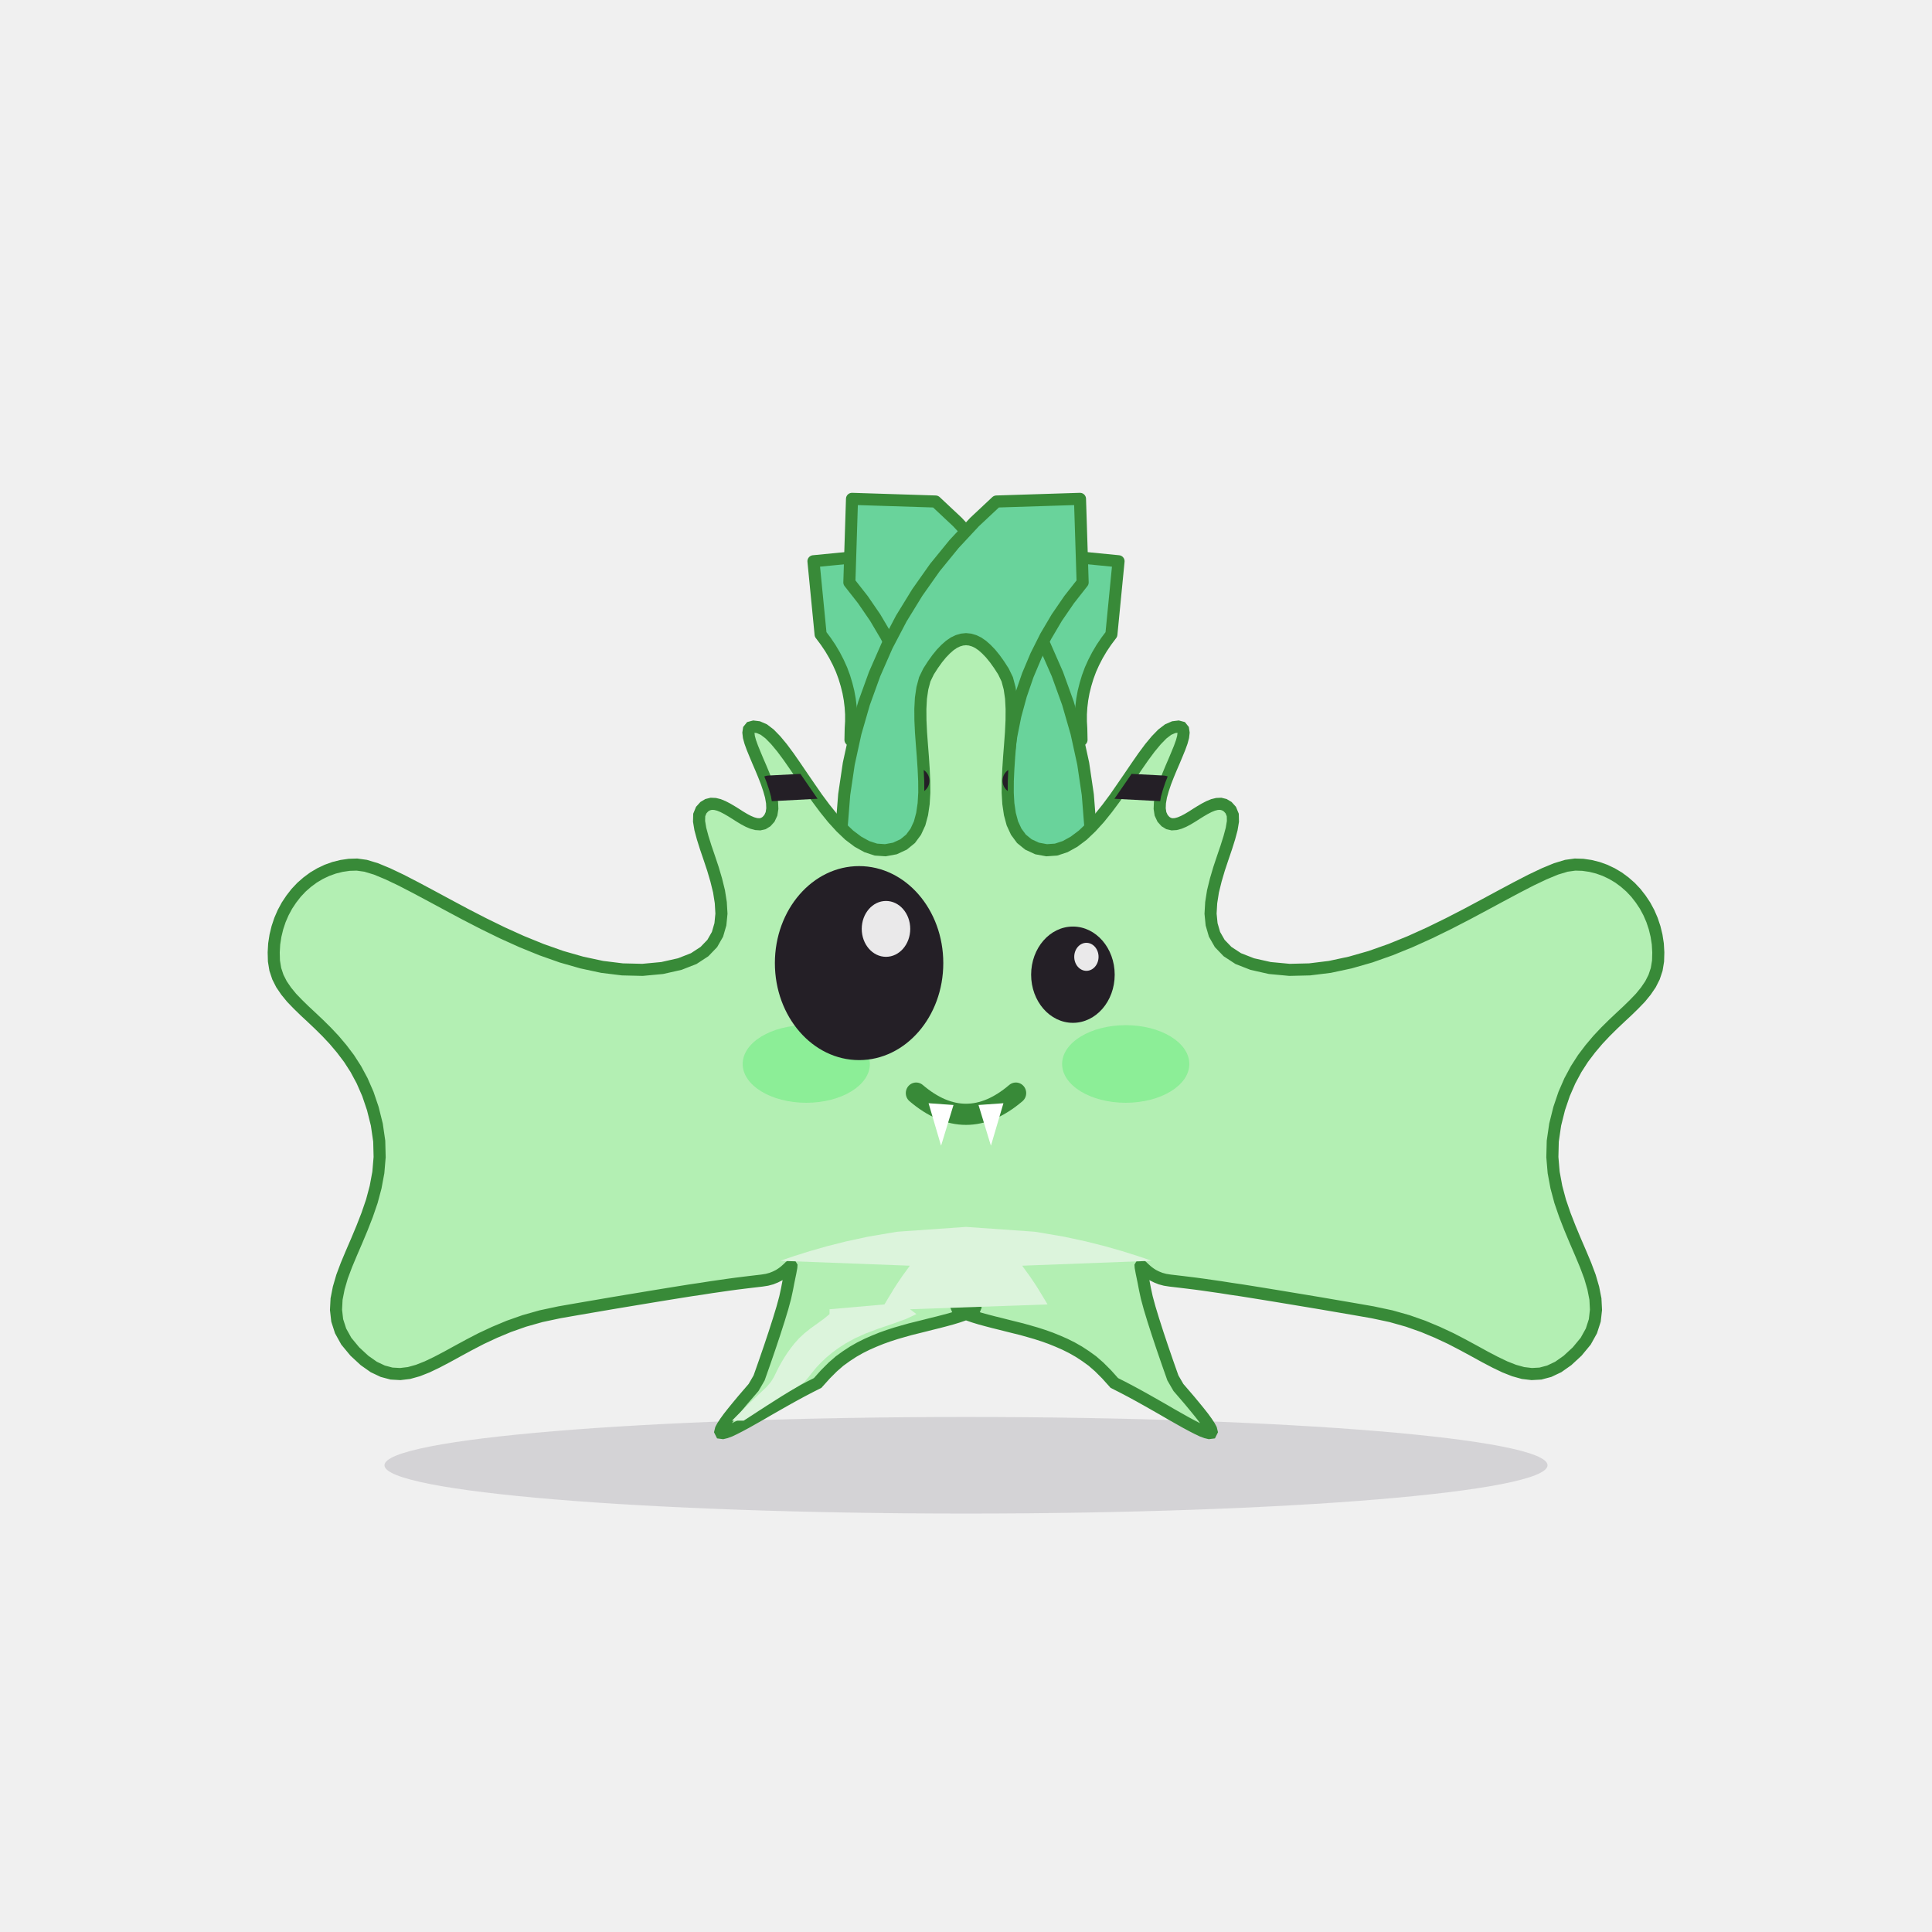
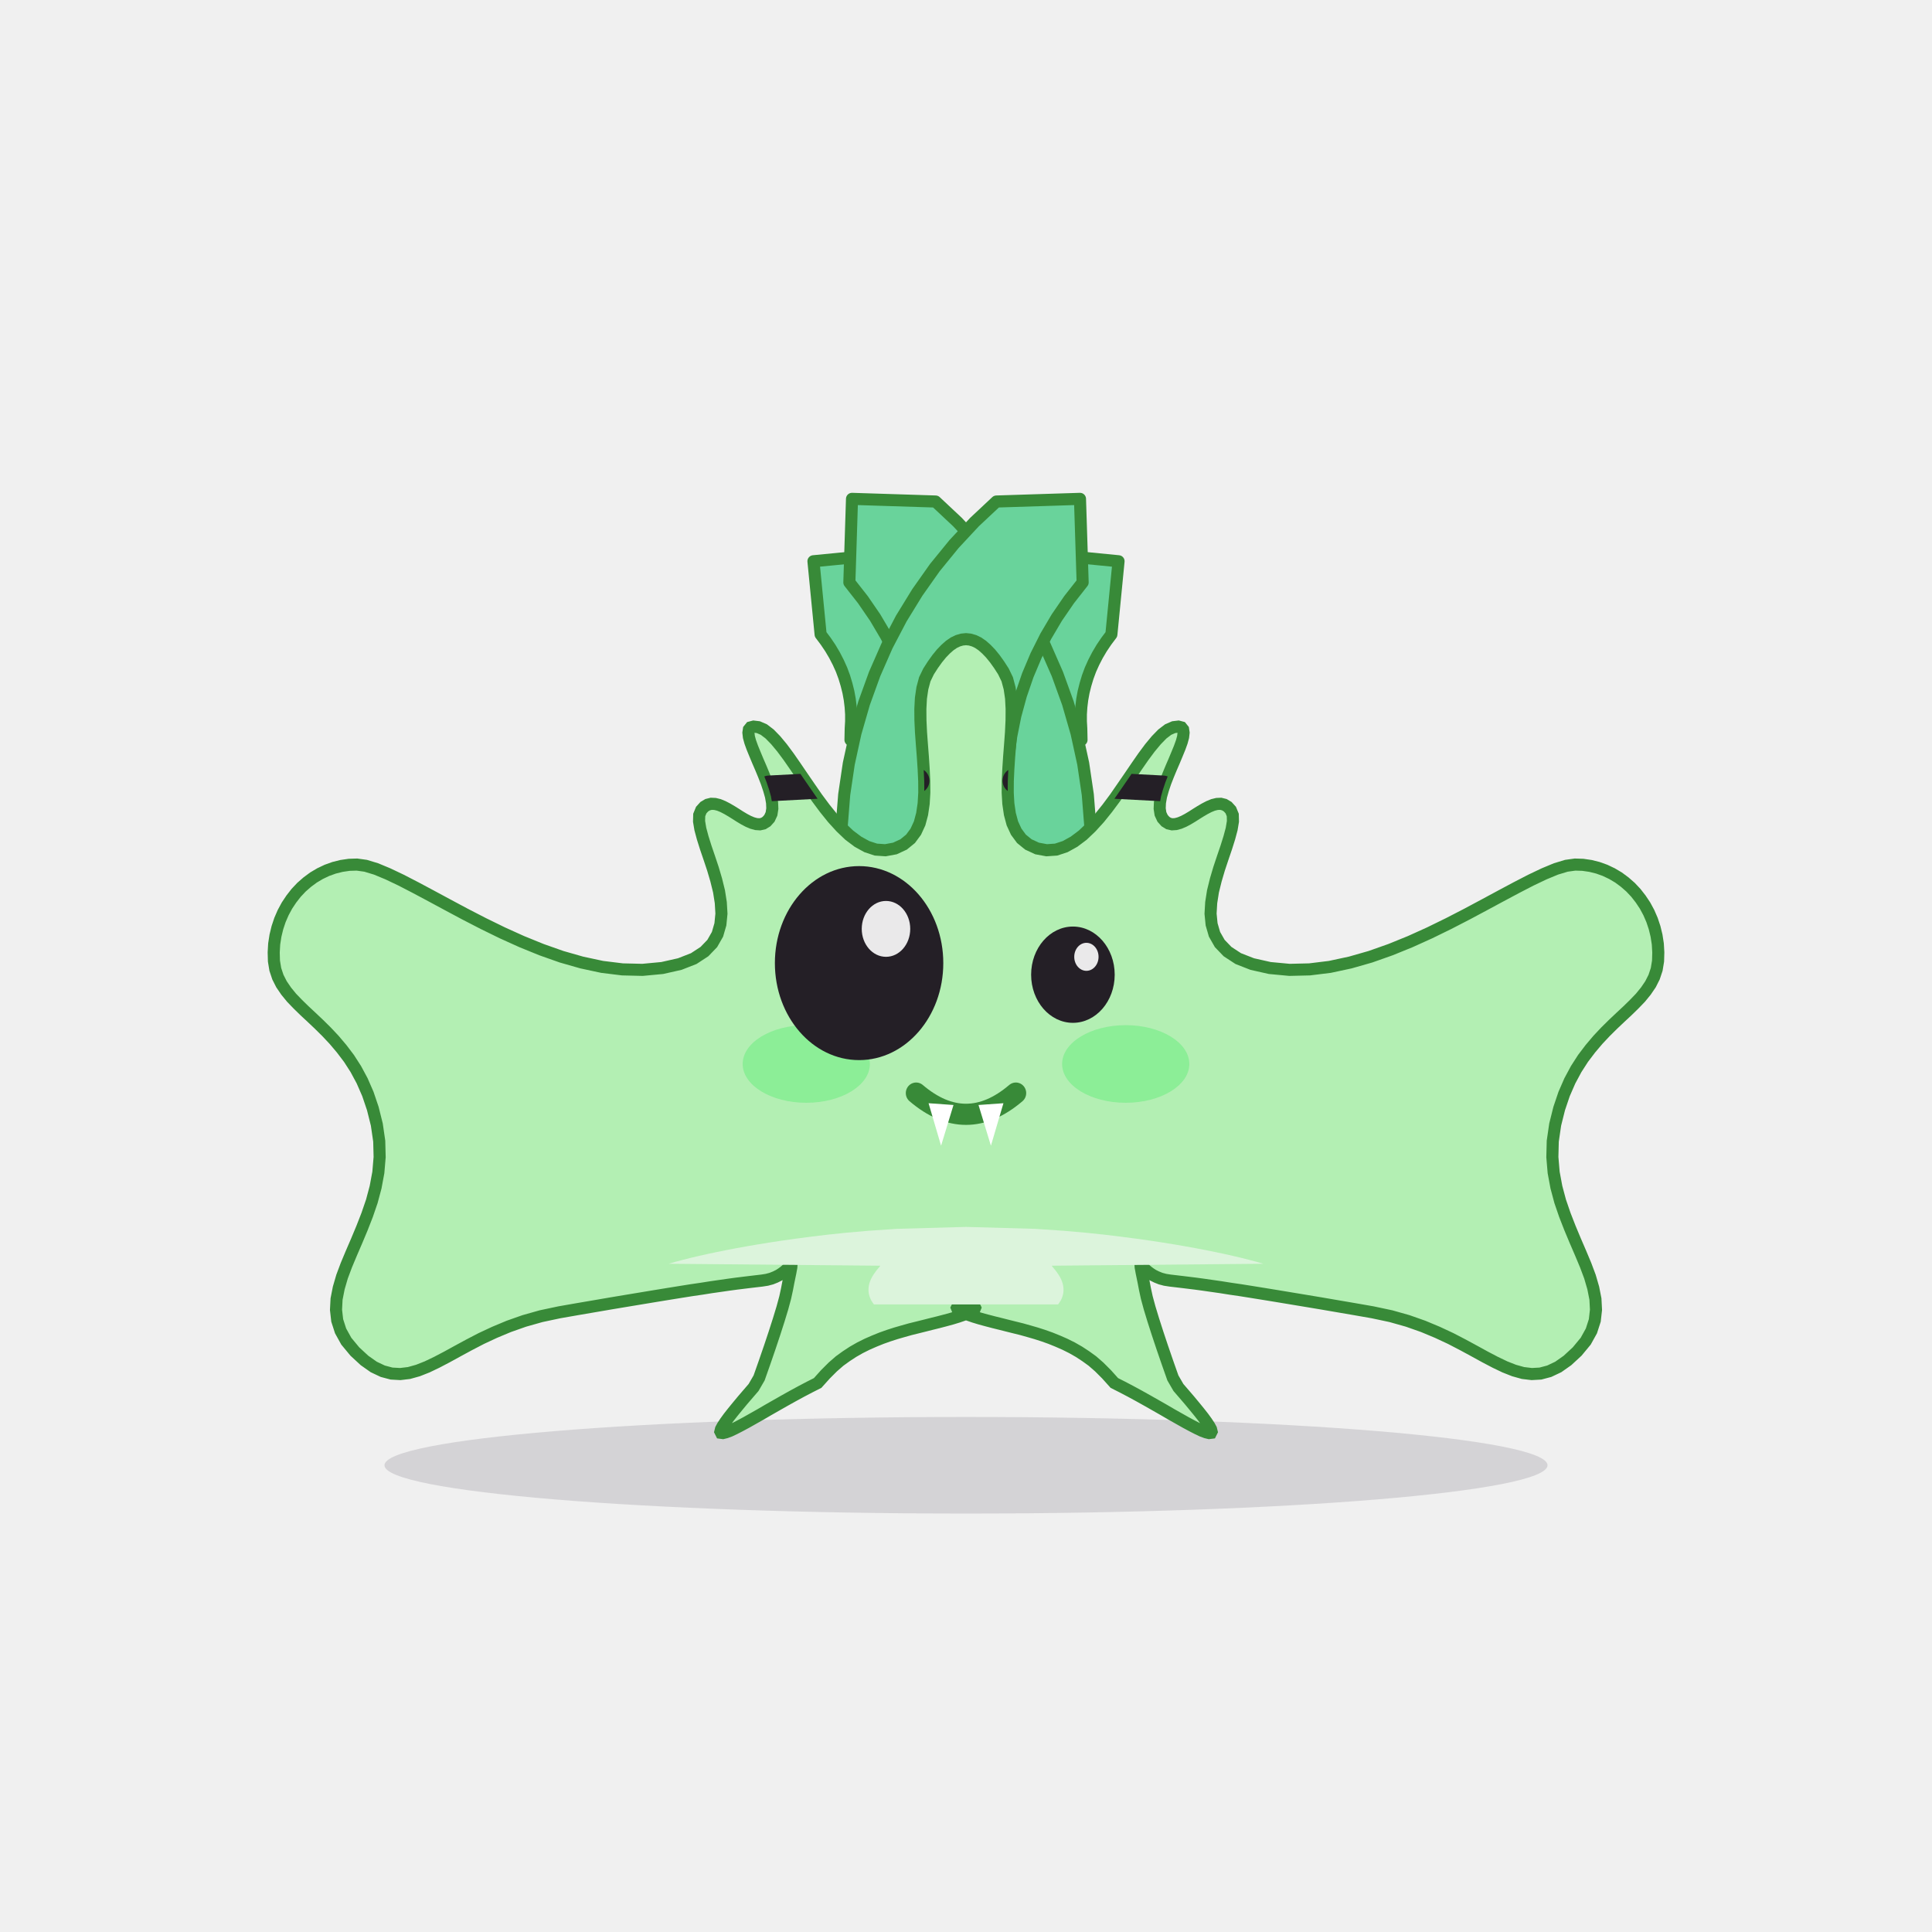
<svg xmlns="http://www.w3.org/2000/svg" viewBox="0 0 240 240">
  <defs>
    <clipPath id="mask-group-6-0" clipPathUnits="userSpaceOnUse">
      <path d="M193.19 139.7 L192.89 141.76 L192.84 143.74 L193 145.64 L193.34 147.47 L193.81 149.23 L194.39 150.92 L195.03 152.56 L195.69 154.14 L196.35 155.67 L196.97 157.15 L197.51 158.59 L197.92 160 L198.19 161.37 L198.26 162.71 L198.11 164.03 L197.69 165.33 L196.98 166.61 L195.92 167.89 L194.72 169 L193.57 169.81 L192.45 170.34 L191.36 170.63 L190.28 170.69 L189.19 170.56 L188.08 170.25 L186.94 169.8 L185.75 169.23 L184.49 168.57 L183.16 167.84 L181.74 167.07 L180.22 166.28 L178.57 165.51 L176.8 164.77 L174.87 164.09 L172.78 163.5 L170.52 163.02 L168.23 162.62 L166.07 162.25 L164.03 161.9 L162.11 161.58 L160.3 161.28 L158.61 161 L157.02 160.74 L155.53 160.5 L154.15 160.28 L152.85 160.09 L151.65 159.9 L150.53 159.74 L149.49 159.59 L148.53 159.46 L147.64 159.35 L146.82 159.25 L146.06 159.16 L145.37 159.08 L144.73 158.98 L144.17 158.83 L143.67 158.63 L143.23 158.41 L142.86 158.17 L142.54 157.93 L142.28 157.7 L142.07 157.51 L141.91 157.35 L141.79 157.25 L141.72 157.23 L141.69 157.28 L141.7 157.43 L141.75 157.69 L141.82 158.08 L141.93 158.61 L142.07 159.29 L142.23 160.13 L142.46 161.19 L142.81 162.48 L143.26 163.96 L143.79 165.61 L144.38 167.38 L145.02 169.24 L145.7 171.17 L146.39 172.36 L147.08 173.16 L147.75 173.94 L148.38 174.7 L148.96 175.41 L149.48 176.07 L149.9 176.65 L150.23 177.15 L150.44 177.54 L150.51 177.83 L150.43 177.99 L150.2 178.02 L149.83 177.93 L149.34 177.75 L148.75 177.47 L148.05 177.11 L147.27 176.69 L146.42 176.21 L145.5 175.69 L144.54 175.13 L143.54 174.56 L142.52 173.98 L141.48 173.4 L140.45 172.84 L139.42 172.3 L138.43 171.8 L137.46 170.72 L136.55 169.81 L135.7 169.07 L134.87 168.47 L134.03 167.92 L133.17 167.43 L132.29 166.99 L131.4 166.6 L130.51 166.24 L129.61 165.92 L128.71 165.63 L127.81 165.37 L126.92 165.12 L126.03 164.9 L125.15 164.68 L124.28 164.46 L123.43 164.25 L122.59 164.03 L121.78 163.81 L120.99 163.57 L120.23 163.31 L119.59 163.05 L119.17 162.82 L118.94 162.63 L118.87 162.46 L118.94 162.32 L119.11 162.22 L119.36 162.14 L119.67 162.1 L120 162.08 L120.33 162.1 L120.64 162.14 L120.89 162.22 L121.06 162.32 L121.13 162.46 L121.06 162.63 L120.83 162.82 L120.41 163.05 L119.77 163.31 L119.01 163.57 L118.22 163.81 L117.41 164.03 L116.57 164.25 L115.72 164.46 L114.85 164.68 L113.97 164.9 L113.08 165.12 L112.19 165.37 L111.29 165.63 L110.39 165.92 L109.49 166.24 L108.6 166.6 L107.71 166.99 L106.83 167.43 L105.97 167.92 L105.13 168.47 L104.3 169.07 L103.45 169.81 L102.54 170.72 L101.57 171.8 L100.58 172.3 L99.55 172.84 L98.52 173.4 L97.48 173.98 L96.46 174.56 L95.46 175.13 L94.5 175.69 L93.58 176.21 L92.73 176.69 L91.95 177.11 L91.25 177.47 L90.66 177.75 L90.17 177.93 L89.8 178.02 L89.57 177.99 L89.49 177.83 L89.56 177.54 L89.77 177.15 L90.1 176.65 L90.52 176.07 L91.04 175.41 L91.62 174.7 L92.25 173.94 L92.92 173.16 L93.61 172.36 L94.3 171.17 L94.98 169.24 L95.62 167.38 L96.21 165.61 L96.74 163.96 L97.19 162.48 L97.54 161.19 L97.77 160.13 L97.93 159.29 L98.07 158.61 L98.18 158.08 L98.25 157.69 L98.3 157.43 L98.31 157.28 L98.28 157.23 L98.21 157.25 L98.09 157.35 L97.93 157.51 L97.72 157.7 L97.46 157.93 L97.14 158.17 L96.77 158.41 L96.33 158.63 L95.83 158.83 L95.27 158.98 L94.63 159.08 L93.94 159.16 L93.18 159.25 L92.36 159.35 L91.47 159.46 L90.51 159.59 L89.47 159.74 L88.35 159.9 L87.15 160.09 L85.85 160.28 L84.47 160.5 L82.98 160.74 L81.39 161 L79.7 161.28 L77.89 161.58 L75.97 161.9 L73.93 162.25 L71.77 162.62 L69.48 163.02 L67.22 163.5 L65.13 164.09 L63.2 164.77 L61.43 165.51 L59.78 166.28 L58.26 167.07 L56.84 167.84 L55.51 168.57 L54.25 169.23 L53.06 169.8 L51.92 170.25 L50.81 170.56 L49.72 170.69 L48.64 170.63 L47.55 170.34 L46.43 169.81 L45.28 169 L44.08 167.89 L43.02 166.61 L42.31 165.33 L41.89 164.03 L41.74 162.71 L41.81 161.37 L42.08 160 L42.49 158.59 L43.03 157.15 L43.65 155.67 L44.31 154.14 L44.97 152.56 L45.61 150.92 L46.19 149.23 L46.66 147.47 L47 145.64 L47.16 143.74 L47.11 141.76 L46.81 139.7 L46.31 137.7 L45.7 135.9 L44.99 134.27 L44.2 132.8 L43.35 131.48 L42.44 130.28 L41.51 129.18 L40.57 128.18 L39.63 127.25 L38.71 126.38 L37.82 125.55 L36.99 124.74 L36.22 123.94 L35.55 123.12 L34.97 122.27 L34.52 121.38 L34.2 120.42 L34.03 119.39 L34 118.31 L34.06 117.26 L34.22 116.23 L34.46 115.24 L34.78 114.28 L35.18 113.36 L35.65 112.49 L36.19 111.68 L36.79 110.91 L37.45 110.21 L38.17 109.58 L38.94 109.01 L39.75 108.53 L40.61 108.12 L41.5 107.8 L42.42 107.57 L43.37 107.43 L44.34 107.4 L45.42 107.55 L46.71 107.94 L48.18 108.55 L49.82 109.33 L51.62 110.26 L53.55 111.29 L55.61 112.4 L57.78 113.56 L60.05 114.73 L62.4 115.88 L64.81 116.97 L67.27 117.97 L69.76 118.85 L72.28 119.57 L74.8 120.11 L77.32 120.42 L79.81 120.48 L82.26 120.25 L84.44 119.76 L86.18 119.08 L87.51 118.21 L88.48 117.2 L89.13 116.06 L89.49 114.82 L89.62 113.5 L89.54 112.13 L89.32 110.73 L88.97 109.31 L88.56 107.92 L88.11 106.57 L87.67 105.28 L87.29 104.07 L87 102.99 L86.84 102.03 L86.86 101.24 L87.11 100.63 L87.49 100.21 L87.91 99.96 L88.35 99.85 L88.82 99.87 L89.31 99.99 L89.82 100.2 L90.34 100.47 L90.87 100.78 L91.4 101.11 L91.93 101.45 L92.45 101.76 L92.96 102.03 L93.46 102.24 L93.94 102.37 L94.4 102.4 L94.83 102.3 L95.22 102.06 L95.58 101.66 L95.84 101.1 L95.94 100.45 L95.91 99.72 L95.77 98.92 L95.53 98.07 L95.23 97.18 L94.88 96.28 L94.51 95.39 L94.13 94.51 L93.78 93.67 L93.46 92.89 L93.2 92.17 L93.03 91.55 L92.97 91.02 L93.03 90.62 L93.24 90.36 L93.62 90.26 L94.2 90.33 L94.89 90.63 L95.61 91.18 L96.36 91.95 L97.15 92.9 L97.96 93.99 L98.8 95.2 L99.67 96.48 L100.57 97.79 L101.49 99.12 L102.45 100.41 L103.44 101.64 L104.46 102.76 L105.5 103.75 L106.58 104.56 L107.68 105.17 L108.81 105.54 L109.98 105.62 L111.17 105.4 L112.25 104.9 L113.11 104.2 L113.76 103.32 L114.24 102.28 L114.55 101.12 L114.74 99.83 L114.82 98.46 L114.81 97.02 L114.74 95.52 L114.64 94 L114.52 92.47 L114.41 90.96 L114.34 89.49 L114.33 88.07 L114.4 86.73 L114.58 85.5 L114.88 84.38 L115.35 83.41 L115.89 82.57 L116.42 81.83 L116.95 81.18 L117.47 80.64 L117.98 80.19 L118.49 79.84 L118.99 79.6 L119.5 79.45 L120 79.4 L120.5 79.45 L121.01 79.6 L121.51 79.84 L122.02 80.19 L122.53 80.64 L123.05 81.18 L123.58 81.83 L124.11 82.57 L124.65 83.41 L125.12 84.38 L125.42 85.5 L125.6 86.73 L125.67 88.07 L125.66 89.49 L125.59 90.96 L125.48 92.47 L125.36 94 L125.26 95.52 L125.19 97.02 L125.18 98.46 L125.26 99.83 L125.45 101.12 L125.76 102.28 L126.24 103.32 L126.89 104.2 L127.75 104.9 L128.83 105.4 L130.02 105.62 L131.19 105.54 L132.32 105.17 L133.42 104.56 L134.5 103.75 L135.54 102.76 L136.56 101.64 L137.55 100.41 L138.51 99.12 L139.43 97.79 L140.33 96.48 L141.2 95.2 L142.04 93.99 L142.85 92.9 L143.64 91.95 L144.39 91.18 L145.11 90.63 L145.8 90.33 L146.38 90.26 L146.76 90.36 L146.97 90.62 L147.03 91.02 L146.97 91.55 L146.8 92.17 L146.54 92.89 L146.22 93.67 L145.87 94.51 L145.49 95.39 L145.12 96.28 L144.77 97.18 L144.47 98.07 L144.23 98.92 L144.09 99.72 L144.06 100.45 L144.16 101.1 L144.42 101.66 L144.78 102.06 L145.17 102.3 L145.6 102.4 L146.06 102.37 L146.54 102.24 L147.04 102.03 L147.55 101.76 L148.07 101.45 L148.6 101.11 L149.13 100.78 L149.66 100.47 L150.18 100.2 L150.69 99.99 L151.18 99.87 L151.65 99.85 L152.09 99.96 L152.51 100.21 L152.89 100.63 L153.14 101.24 L153.16 102.03 L153 102.99 L152.71 104.07 L152.33 105.28 L151.89 106.57 L151.44 107.92 L151.03 109.31 L150.68 110.73 L150.46 112.13 L150.38 113.5 L150.51 114.82 L150.87 116.06 L151.52 117.2 L152.49 118.21 L153.82 119.08 L155.56 119.76 L157.74 120.25 L160.19 120.48 L162.68 120.42 L165.2 120.11 L167.72 119.57 L170.24 118.85 L172.73 117.97 L175.19 116.97 L177.6 115.88 L179.95 114.73 L182.22 113.56 L184.39 112.4 L186.45 111.29 L188.38 110.26 L190.18 109.33 L191.82 108.55 L193.29 107.94 L194.58 107.55 L195.66 107.4 L196.63 107.43 L197.58 107.57 L198.5 107.8 L199.39 108.12 L200.25 108.53 L201.06 109.01 L201.83 109.58 L202.55 110.21 L203.21 110.91 L203.81 111.68 L204.35 112.49 L204.82 113.36 L205.22 114.28 L205.54 115.24 L205.78 116.23 L205.94 117.26 L206 118.31 L205.97 119.39 L205.8 120.42 L205.48 121.38 L205.03 122.27 L204.45 123.12 L203.78 123.94 L203.01 124.74 L202.18 125.55 L201.29 126.38 L200.37 127.25 L199.43 128.18 L198.49 129.18 L197.56 130.28 L196.65 131.48 L195.8 132.8 L195.01 134.27 L194.3 135.9 L193.69 137.7 Z" fill-rule="nonzero" />
    </clipPath>
  </defs>
  <ellipse cx="120" cy="182.02" rx="72.24" ry="6" fill="#281e32" opacity="0.14" class="wild-shadow" />
  <path d="M125.37 88.76 L124.9 87.42 L124.26 85.58 L123.52 83.79 L122.68 82.06 L121.75 80.39 L120.74 78.79 L119.65 77.25 L118.48 75.8 L117.24 74.42 L115.93 73.13 L114.56 71.92 L113.13 70.8 L111.66 69.77 L110.14 68.83 L101.05 69.72 L101.94 78.81 L102.57 79.65 L103.15 80.51 L103.67 81.39 L104.13 82.28 L104.54 83.19 L104.88 84.11 L105.16 85.04 L105.39 85.96 L105.56 86.89 L105.67 87.8 L105.73 88.72 L105.73 89.61 L105.68 90.5 L105.65 91.91 Z" fill-rule="nonzero" fill="#69d39b" stroke="#388a38" stroke-width="1.5" stroke-linecap="butt" stroke-linejoin="round" class="wild-extremity" />
  <path d="M114.63 88.76 L115.1 87.42 L115.74 85.58 L116.48 83.79 L117.32 82.06 L118.25 80.39 L119.26 78.79 L120.35 77.25 L121.52 75.8 L122.76 74.42 L124.07 73.13 L125.44 71.92 L126.87 70.8 L128.34 69.77 L129.86 68.83 L138.95 69.72 L138.06 78.81 L137.43 79.65 L136.85 80.51 L136.33 81.39 L135.87 82.28 L135.46 83.19 L135.12 84.11 L134.84 85.04 L134.61 85.96 L134.44 86.89 L134.33 87.8 L134.27 88.72 L134.27 89.61 L134.32 90.5 L134.35 91.91 Z" fill-rule="nonzero" fill="#69d39b" stroke="#388a38" stroke-width="1.5" stroke-linecap="butt" stroke-linejoin="round" class="wild-extremity" />
  <path d="M135.38 109.78 L135.49 106.55 L135.44 102.62 L135.13 98.71 L134.56 94.86 L133.73 91.06 L132.66 87.35 L131.35 83.73 L129.81 80.22 L128.04 76.84 L126.05 73.6 L123.87 70.51 L121.49 67.59 L118.94 64.85 L116.22 62.3 L105.84 61.97 L105.51 72.35 L107.19 74.49 L108.72 76.72 L110.09 79.04 L111.29 81.43 L112.32 83.87 L113.18 86.37 L113.87 88.9 L114.38 91.45 L114.72 94.02 L114.88 96.58 L114.87 99.14 L114.7 101.67 L114.35 104.16 L113.74 107.33 Z" fill-rule="nonzero" fill="#69d39b" stroke="#388a38" stroke-width="1.5" stroke-linecap="butt" stroke-linejoin="round" class="wild-extremity" />
  <path d="M104.62 109.78 L104.51 106.55 L104.56 102.62 L104.87 98.71 L105.44 94.86 L106.27 91.06 L107.34 87.35 L108.65 83.73 L110.19 80.22 L111.96 76.84 L113.95 73.6 L116.13 70.51 L118.51 67.59 L121.06 64.85 L123.78 62.3 L134.16 61.97 L134.49 72.35 L132.81 74.49 L131.28 76.72 L129.91 79.04 L128.71 81.43 L127.68 83.87 L126.82 86.37 L126.13 88.9 L125.62 91.45 L125.28 94.02 L125.12 96.58 L125.13 99.14 L125.3 101.67 L125.65 104.16 L126.26 107.33 Z" fill-rule="nonzero" fill="#69d39b" stroke="#388a38" stroke-width="1.5" stroke-linecap="butt" stroke-linejoin="round" class="wild-extremity" />
  <path d="M193.19 139.7 L192.89 141.76 L192.84 143.74 L193 145.64 L193.34 147.47 L193.81 149.23 L194.39 150.92 L195.03 152.56 L195.69 154.14 L196.35 155.67 L196.97 157.15 L197.51 158.59 L197.92 160 L198.19 161.37 L198.26 162.71 L198.11 164.03 L197.69 165.33 L196.98 166.61 L195.92 167.89 L194.72 169 L193.57 169.81 L192.45 170.34 L191.36 170.63 L190.28 170.69 L189.19 170.56 L188.08 170.25 L186.94 169.8 L185.75 169.23 L184.49 168.57 L183.16 167.84 L181.74 167.07 L180.22 166.28 L178.57 165.51 L176.8 164.77 L174.87 164.09 L172.78 163.5 L170.52 163.02 L168.23 162.62 L166.07 162.25 L164.03 161.9 L162.11 161.58 L160.3 161.28 L158.61 161 L157.02 160.74 L155.53 160.5 L154.15 160.28 L152.85 160.09 L151.65 159.9 L150.53 159.74 L149.49 159.59 L148.53 159.46 L147.64 159.35 L146.82 159.25 L146.06 159.16 L145.37 159.08 L144.73 158.98 L144.17 158.83 L143.67 158.63 L143.23 158.41 L142.86 158.17 L142.54 157.93 L142.28 157.7 L142.07 157.51 L141.91 157.35 L141.79 157.25 L141.72 157.23 L141.69 157.28 L141.7 157.43 L141.75 157.69 L141.82 158.08 L141.93 158.61 L142.07 159.29 L142.23 160.13 L142.46 161.19 L142.81 162.48 L143.26 163.96 L143.79 165.61 L144.38 167.38 L145.02 169.24 L145.7 171.17 L146.39 172.36 L147.08 173.16 L147.75 173.94 L148.38 174.7 L148.96 175.41 L149.48 176.07 L149.9 176.65 L150.23 177.15 L150.44 177.54 L150.51 177.83 L150.43 177.99 L150.2 178.02 L149.83 177.93 L149.34 177.75 L148.75 177.47 L148.05 177.11 L147.27 176.69 L146.42 176.21 L145.5 175.69 L144.54 175.13 L143.54 174.56 L142.52 173.98 L141.48 173.4 L140.45 172.84 L139.42 172.3 L138.43 171.8 L137.46 170.72 L136.55 169.81 L135.7 169.07 L134.87 168.47 L134.03 167.92 L133.17 167.43 L132.29 166.99 L131.4 166.6 L130.51 166.24 L129.61 165.92 L128.71 165.63 L127.81 165.37 L126.92 165.12 L126.03 164.9 L125.15 164.68 L124.28 164.46 L123.43 164.25 L122.59 164.03 L121.78 163.81 L120.99 163.57 L120.23 163.31 L119.59 163.05 L119.17 162.82 L118.94 162.63 L118.87 162.46 L118.94 162.32 L119.11 162.22 L119.36 162.14 L119.67 162.1 L120 162.08 L120.33 162.1 L120.64 162.14 L120.89 162.22 L121.06 162.32 L121.13 162.46 L121.06 162.63 L120.83 162.82 L120.41 163.05 L119.77 163.31 L119.01 163.57 L118.22 163.81 L117.41 164.03 L116.57 164.25 L115.72 164.46 L114.85 164.68 L113.97 164.9 L113.08 165.12 L112.19 165.37 L111.29 165.63 L110.39 165.92 L109.49 166.24 L108.6 166.6 L107.71 166.99 L106.83 167.43 L105.97 167.92 L105.13 168.47 L104.3 169.07 L103.45 169.81 L102.54 170.72 L101.57 171.8 L100.58 172.3 L99.55 172.84 L98.52 173.4 L97.48 173.98 L96.46 174.56 L95.46 175.13 L94.5 175.69 L93.58 176.21 L92.73 176.69 L91.95 177.11 L91.25 177.47 L90.66 177.75 L90.17 177.93 L89.8 178.02 L89.57 177.99 L89.49 177.83 L89.56 177.54 L89.77 177.15 L90.1 176.65 L90.52 176.07 L91.04 175.41 L91.62 174.7 L92.25 173.94 L92.92 173.16 L93.61 172.36 L94.3 171.17 L94.98 169.24 L95.62 167.38 L96.21 165.61 L96.74 163.96 L97.19 162.48 L97.54 161.19 L97.77 160.13 L97.93 159.29 L98.07 158.61 L98.18 158.08 L98.25 157.69 L98.3 157.43 L98.31 157.28 L98.28 157.23 L98.21 157.25 L98.09 157.35 L97.93 157.51 L97.72 157.7 L97.46 157.93 L97.14 158.17 L96.77 158.41 L96.33 158.63 L95.83 158.83 L95.27 158.98 L94.63 159.08 L93.94 159.16 L93.18 159.25 L92.36 159.35 L91.47 159.46 L90.51 159.59 L89.47 159.74 L88.35 159.9 L87.15 160.09 L85.85 160.28 L84.47 160.5 L82.98 160.74 L81.39 161 L79.7 161.28 L77.89 161.58 L75.97 161.9 L73.93 162.25 L71.77 162.62 L69.48 163.02 L67.22 163.5 L65.13 164.09 L63.2 164.77 L61.43 165.51 L59.78 166.28 L58.26 167.07 L56.84 167.84 L55.51 168.57 L54.25 169.23 L53.06 169.8 L51.92 170.25 L50.81 170.56 L49.72 170.69 L48.64 170.63 L47.55 170.34 L46.43 169.81 L45.28 169 L44.08 167.89 L43.02 166.61 L42.31 165.33 L41.89 164.03 L41.74 162.71 L41.81 161.37 L42.08 160 L42.49 158.59 L43.03 157.15 L43.65 155.67 L44.31 154.14 L44.97 152.56 L45.61 150.92 L46.19 149.23 L46.66 147.47 L47 145.64 L47.16 143.74 L47.11 141.76 L46.81 139.7 L46.31 137.7 L45.7 135.9 L44.99 134.27 L44.2 132.8 L43.35 131.48 L42.44 130.28 L41.51 129.18 L40.57 128.18 L39.63 127.25 L38.71 126.38 L37.82 125.55 L36.99 124.74 L36.22 123.94 L35.55 123.12 L34.97 122.27 L34.52 121.38 L34.2 120.42 L34.03 119.39 L34 118.31 L34.06 117.26 L34.22 116.23 L34.46 115.24 L34.78 114.28 L35.18 113.36 L35.65 112.49 L36.19 111.68 L36.79 110.91 L37.45 110.21 L38.17 109.58 L38.94 109.01 L39.75 108.53 L40.61 108.12 L41.5 107.8 L42.42 107.57 L43.37 107.43 L44.34 107.4 L45.42 107.55 L46.71 107.94 L48.18 108.55 L49.82 109.33 L51.62 110.26 L53.55 111.29 L55.61 112.4 L57.78 113.56 L60.05 114.73 L62.4 115.88 L64.81 116.97 L67.27 117.97 L69.76 118.85 L72.28 119.57 L74.8 120.11 L77.32 120.42 L79.81 120.48 L82.26 120.25 L84.44 119.76 L86.18 119.08 L87.51 118.21 L88.48 117.2 L89.13 116.06 L89.49 114.82 L89.62 113.5 L89.54 112.13 L89.32 110.73 L88.97 109.31 L88.56 107.92 L88.11 106.57 L87.67 105.28 L87.29 104.07 L87 102.99 L86.84 102.03 L86.86 101.24 L87.11 100.63 L87.49 100.21 L87.91 99.96 L88.35 99.85 L88.82 99.87 L89.31 99.99 L89.82 100.2 L90.34 100.47 L90.87 100.78 L91.4 101.11 L91.93 101.45 L92.45 101.76 L92.96 102.03 L93.46 102.24 L93.94 102.37 L94.4 102.4 L94.83 102.3 L95.22 102.06 L95.58 101.66 L95.84 101.1 L95.94 100.45 L95.91 99.72 L95.77 98.92 L95.53 98.07 L95.23 97.18 L94.88 96.28 L94.51 95.39 L94.13 94.51 L93.78 93.67 L93.46 92.89 L93.2 92.17 L93.03 91.55 L92.97 91.02 L93.03 90.62 L93.24 90.36 L93.62 90.26 L94.2 90.33 L94.89 90.63 L95.61 91.18 L96.36 91.95 L97.15 92.9 L97.96 93.99 L98.8 95.2 L99.67 96.48 L100.57 97.79 L101.49 99.12 L102.45 100.41 L103.44 101.64 L104.46 102.76 L105.5 103.75 L106.58 104.56 L107.68 105.17 L108.81 105.54 L109.98 105.62 L111.17 105.4 L112.25 104.9 L113.11 104.2 L113.76 103.32 L114.24 102.28 L114.55 101.12 L114.74 99.83 L114.82 98.46 L114.81 97.02 L114.74 95.52 L114.64 94 L114.52 92.47 L114.41 90.96 L114.34 89.49 L114.33 88.07 L114.4 86.73 L114.58 85.5 L114.88 84.38 L115.35 83.41 L115.89 82.57 L116.42 81.83 L116.95 81.18 L117.47 80.64 L117.98 80.19 L118.49 79.84 L118.99 79.6 L119.5 79.45 L120 79.4 L120.5 79.45 L121.01 79.6 L121.51 79.84 L122.02 80.19 L122.53 80.64 L123.05 81.18 L123.58 81.83 L124.11 82.57 L124.65 83.41 L125.12 84.38 L125.42 85.5 L125.6 86.73 L125.67 88.07 L125.66 89.49 L125.59 90.96 L125.48 92.47 L125.36 94 L125.26 95.52 L125.19 97.02 L125.18 98.46 L125.26 99.83 L125.45 101.12 L125.76 102.28 L126.24 103.32 L126.89 104.2 L127.75 104.9 L128.83 105.4 L130.02 105.62 L131.19 105.54 L132.32 105.17 L133.42 104.56 L134.5 103.75 L135.54 102.76 L136.56 101.64 L137.55 100.41 L138.51 99.12 L139.43 97.79 L140.33 96.48 L141.2 95.2 L142.04 93.99 L142.85 92.9 L143.64 91.95 L144.39 91.18 L145.11 90.63 L145.8 90.33 L146.38 90.26 L146.76 90.36 L146.97 90.62 L147.03 91.02 L146.97 91.55 L146.8 92.17 L146.54 92.89 L146.22 93.67 L145.87 94.51 L145.49 95.39 L145.12 96.28 L144.77 97.18 L144.47 98.07 L144.23 98.92 L144.09 99.72 L144.06 100.45 L144.16 101.1 L144.42 101.66 L144.78 102.06 L145.17 102.3 L145.6 102.4 L146.06 102.37 L146.54 102.24 L147.04 102.03 L147.55 101.76 L148.07 101.45 L148.6 101.11 L149.13 100.78 L149.66 100.47 L150.18 100.2 L150.69 99.99 L151.18 99.87 L151.65 99.85 L152.09 99.96 L152.51 100.21 L152.89 100.63 L153.14 101.24 L153.16 102.03 L153 102.99 L152.71 104.07 L152.33 105.28 L151.89 106.57 L151.44 107.92 L151.03 109.31 L150.68 110.73 L150.46 112.13 L150.38 113.5 L150.51 114.82 L150.87 116.06 L151.52 117.2 L152.49 118.21 L153.82 119.08 L155.56 119.76 L157.74 120.25 L160.19 120.48 L162.68 120.42 L165.2 120.11 L167.72 119.57 L170.24 118.85 L172.73 117.97 L175.19 116.97 L177.6 115.88 L179.95 114.73 L182.22 113.56 L184.39 112.4 L186.45 111.29 L188.38 110.26 L190.18 109.33 L191.82 108.55 L193.29 107.94 L194.58 107.55 L195.66 107.4 L196.63 107.43 L197.58 107.57 L198.5 107.8 L199.39 108.12 L200.25 108.53 L201.06 109.01 L201.83 109.58 L202.55 110.21 L203.21 110.91 L203.81 111.68 L204.35 112.49 L204.82 113.36 L205.22 114.28 L205.54 115.24 L205.78 116.23 L205.94 117.26 L206 118.31 L205.97 119.39 L205.8 120.42 L205.48 121.38 L205.03 122.27 L204.45 123.12 L203.78 123.94 L203.01 124.74 L202.18 125.55 L201.29 126.38 L200.37 127.25 L199.43 128.18 L198.49 129.18 L197.56 130.28 L196.65 131.48 L195.8 132.8 L195.01 134.27 L194.3 135.9 L193.69 137.7 Z" fill-rule="nonzero" fill="#b3efb3" stroke="#388a38" stroke-width="1.5" stroke-linecap="butt" stroke-linejoin="miter" class="wild-body" />
  <g clip-path="url(#mask-group-6-0)">
-     <path d="M120 152.41 L111.44 153.01 L107.85 153.62 L105.07 154.22 L102.7 154.82 L100.6 155.42 L98.69 156.02 L96.92 156.62 L113.02 157.23 L112.59 157.83 L112.15 158.43 L111.74 159.03 L111.34 159.63 L110.96 160.23 L110.59 160.84 L110.23 161.44 L109.87 162.04 L103.05 162.64 L103.05 163.24 L102.31 163.85 L101.48 164.45 L100.65 165.05 L99.9 165.65 L99.26 166.25 L98.72 166.85 L98.24 167.46 L97.81 168.06 L97.42 168.66 L97.06 169.26 L96.73 169.86 L96.43 170.46 L96.13 171.07 L95.76 171.67 L95.25 172.27 L94.62 172.87 L93.98 173.47 L93.35 174.08 L92.73 174.68 L92.12 175.28 L91.52 175.88 L90.93 176.48 L92.38 176.48 L93.31 175.88 L94.23 175.28 L95.16 174.68 L96.1 174.08 L97.06 173.47 L98.04 172.87 L99.05 172.27 L99.94 171.67 L100.44 171.07 L100.92 170.46 L101.42 169.86 L101.99 169.26 L102.62 168.66 L103.34 168.06 L104.15 167.46 L105.1 166.85 L106.2 166.25 L107.53 165.65 L109.12 165.05 L110.89 164.45 L112.54 163.85 L113.84 163.24 L113.05 162.64 L130.13 162.04 L129.77 161.44 L129.41 160.84 L129.04 160.23 L128.66 159.63 L128.26 159.03 L127.85 158.43 L127.41 157.83 L126.98 157.23 L143.08 156.62 L141.31 156.02 L139.4 155.42 L137.3 154.82 L134.93 154.22 L132.15 153.62 L128.56 153.01 L120 152.41 Z" fill-rule="nonzero" fill="#dcf4dc" class="wild-belly" />
+     <path d="M120 152.41 L111.45 152.65 L107.9 152.89 L105.16 153.13 L102.84 153.37 L100.8 153.62 L98.95 153.86 L97.24 154.1 L95.66 154.34 L94.17 154.58 L92.77 154.82 L91.45 155.06 L90.19 155.3 L89 155.54 L87.87 155.78 L86.8 156.02 L85.79 156.26 L84.83 156.5 L83.92 156.74 L83.07 156.99 L109.36 157.23 L109.17 157.47 L108.97 157.71 L108.78 157.95 L108.61 158.19 L108.45 158.43 L108.31 158.67 L108.19 158.91 L108.09 159.15 L108.01 159.39 L107.95 159.63 L107.91 159.87 L107.89 160.11 L107.89 160.35 L107.91 160.6 L107.96 160.84 L108.03 161.08 L108.12 161.32 L108.24 161.56 L108.39 161.8 L108.56 162.04 L131.44 162.04 L131.61 161.8 L131.76 161.56 L131.88 161.32 L131.97 161.08 L132.04 160.84 L132.09 160.6 L132.11 160.35 L132.11 160.11 L132.09 159.87 L132.05 159.63 L131.99 159.39 L131.91 159.15 L131.81 158.91 L131.69 158.67 L131.55 158.43 L131.39 158.19 L131.22 157.95 L131.03 157.71 L130.83 157.47 L130.64 157.23 L156.93 156.99 L156.08 156.74 L155.17 156.5 L154.21 156.26 L153.2 156.02 L152.13 155.78 L151 155.54 L149.81 155.3 L148.55 155.06 L147.23 154.82 L145.83 154.58 L144.34 154.34 L142.76 154.1 L141.05 153.86 L139.2 153.62 L137.16 153.37 L134.84 153.13 L132.1 152.89 L128.55 152.65 L120 152.41 Z" fill-rule="nonzero" fill="#dcf4dc" class="wild-belly" />
    <ellipse cx="100.16" cy="132.17" rx="7.9" ry="4.82" fill="#82ed90" opacity="0.8" class="wild-blush" />
    <ellipse cx="139.84" cy="132.17" rx="7.9" ry="4.82" fill="#82ed90" opacity="0.8" class="wild-blush" />
    <circle cx="104.7" cy="119.64" r="12.05" fill="#241f26" class="wild-eye-pupil" transform="translate(120 119.64) scale(0.8680556 1) translate(-120 -119.64)" />
    <circle cx="108.55" cy="115.39" r="3.47" fill="#ffffff" opacity="0.9" class="wild-eye-highlight" transform="translate(120 119.64) scale(0.8680556 1) translate(-120 -119.64)" />
    <circle cx="135.3" cy="121.08" r="5.98" fill="#241f26" class="wild-eye-pupil" transform="translate(120 119.64) scale(0.8680556 1) translate(-120 -119.64)" />
    <circle cx="137.23" cy="118.86" r="1.74" fill="#ffffff" opacity="0.9" class="wild-eye-highlight" transform="translate(120 119.64) scale(0.8680556 1) translate(-120 -119.64)" />
    <path d="M113.86 96.98 L95.54 97.94" fill-rule="nonzero" fill="none" stroke="#241f26" stroke-width="3.2" stroke-linecap="round" stroke-linejoin="miter" class="wild-mood-brow" />
    <path d="M126.14 96.98 L144.46 97.94" fill-rule="nonzero" fill="none" stroke="#241f26" stroke-width="3.2" stroke-linecap="round" stroke-linejoin="miter" class="wild-mood-brow" />
    <path d="M114.22 136.65 C118.07 139.86,121.93 139.86,125.78 136.65" fill-rule="nonzero" fill="none" stroke="#388a38" stroke-width="2.4" stroke-linecap="round" stroke-linejoin="miter" class="wild-mouth-fangs-line" transform="translate(120 145.72) scale(1.071373 1.095098) translate(-120 -145.72)" />
    <path d="M115.66 137.8 L118.55 138 L117.11 142.62 Z" fill-rule="nonzero" fill="#ffffff" class="wild-mouth-fang" transform="translate(120 145.72) scale(1.071373 1.095098) translate(-120 -145.72)" />
    <path d="M121.45 138 L124.34 137.8 L122.89 142.62 Z" fill-rule="nonzero" fill="#ffffff" class="wild-mouth-fang" transform="translate(120 145.72) scale(1.071373 1.095098) translate(-120 -145.72)" />
  </g>
</svg>
